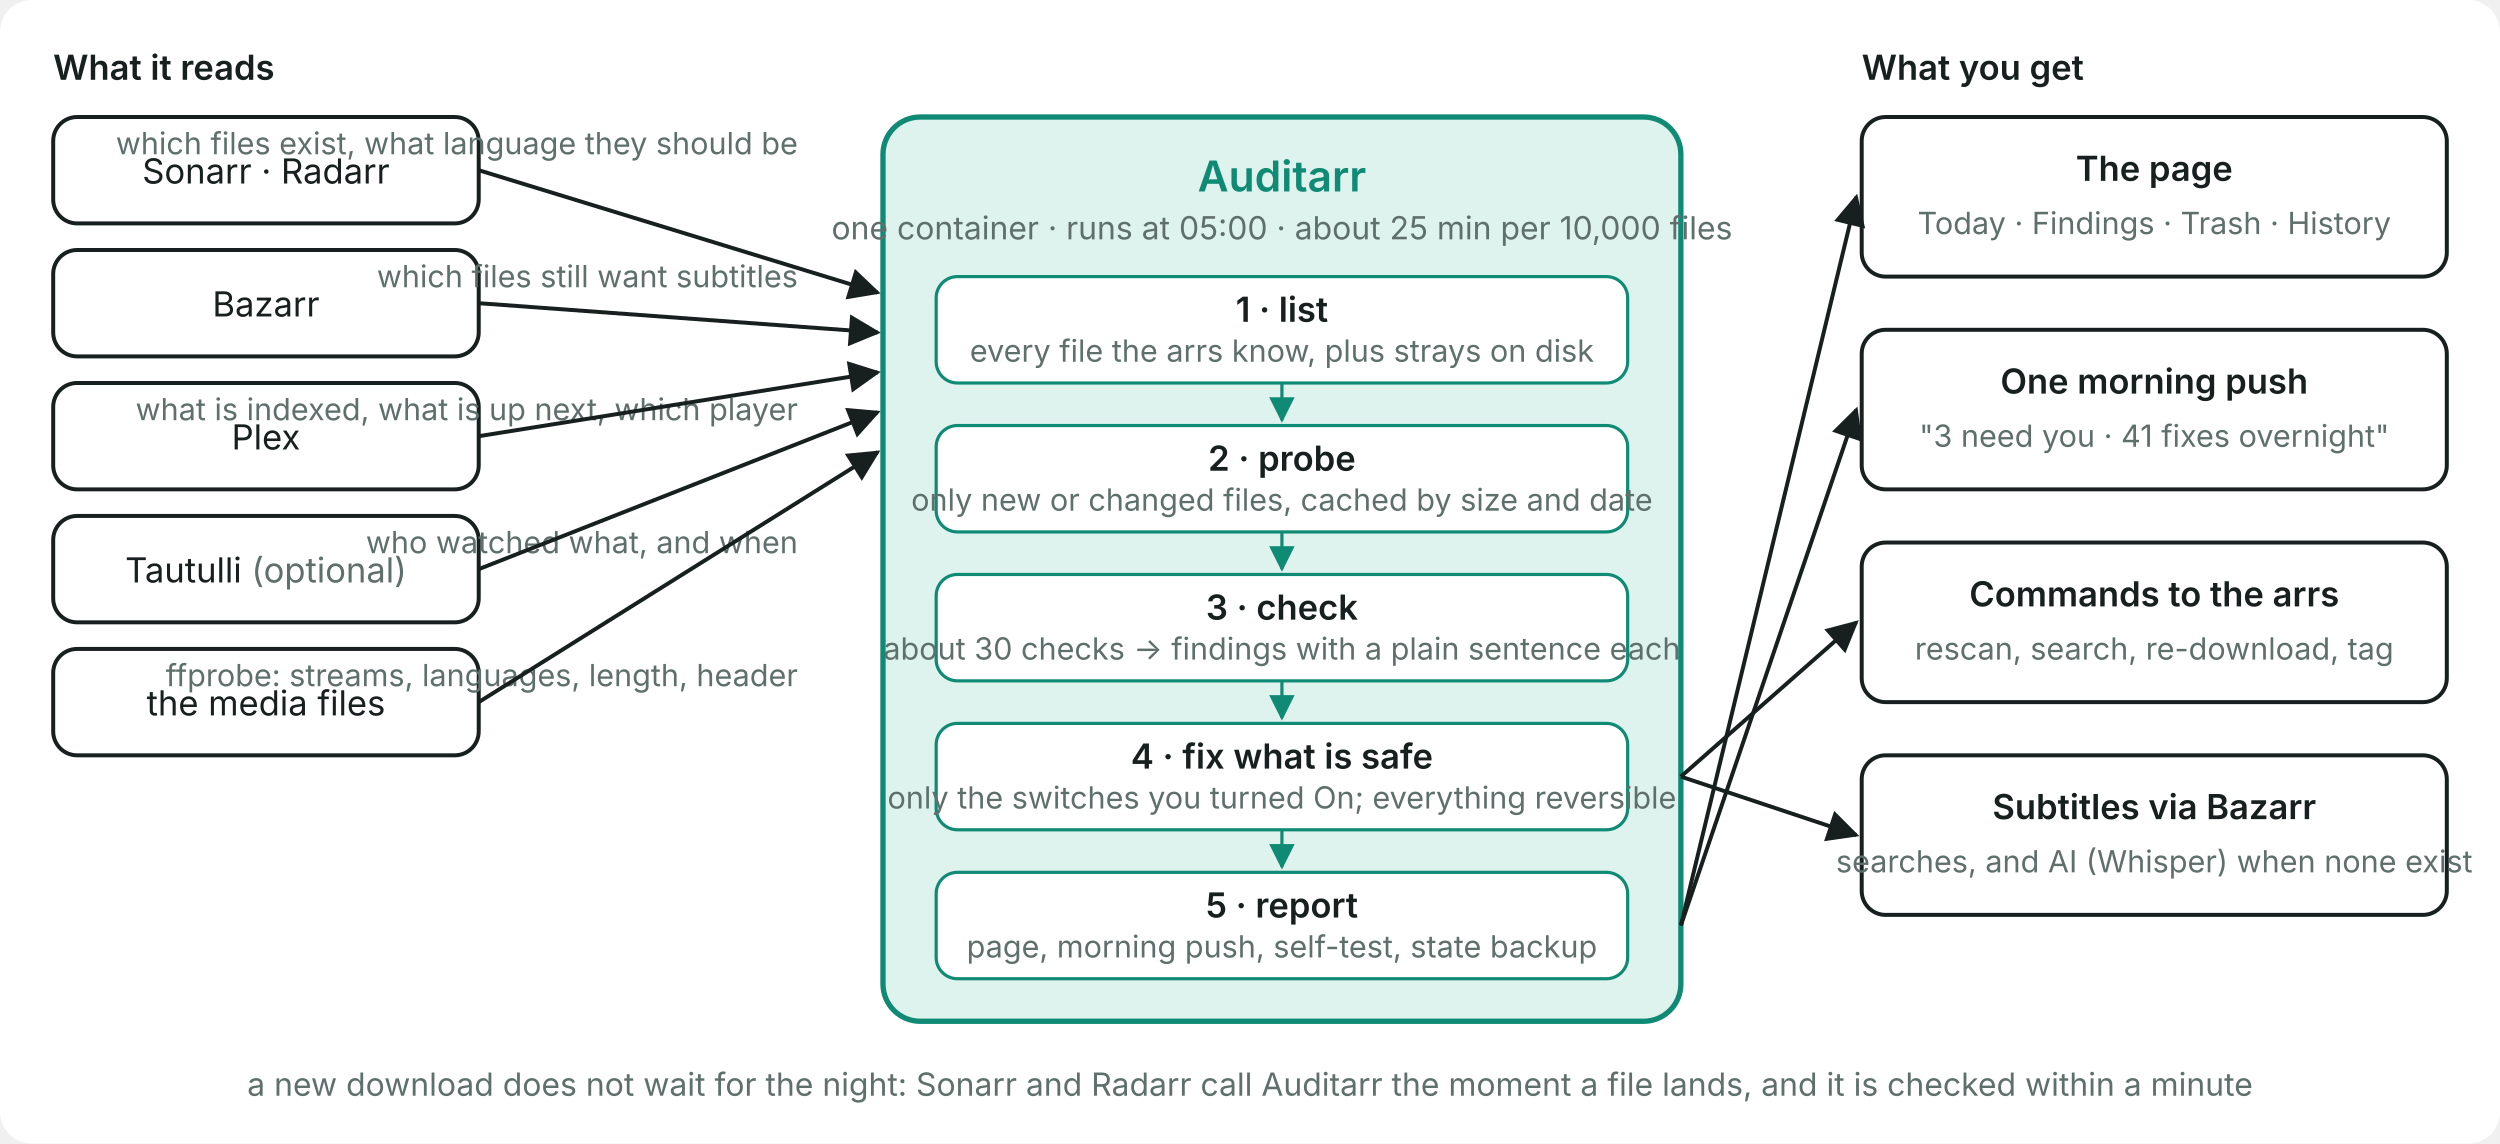
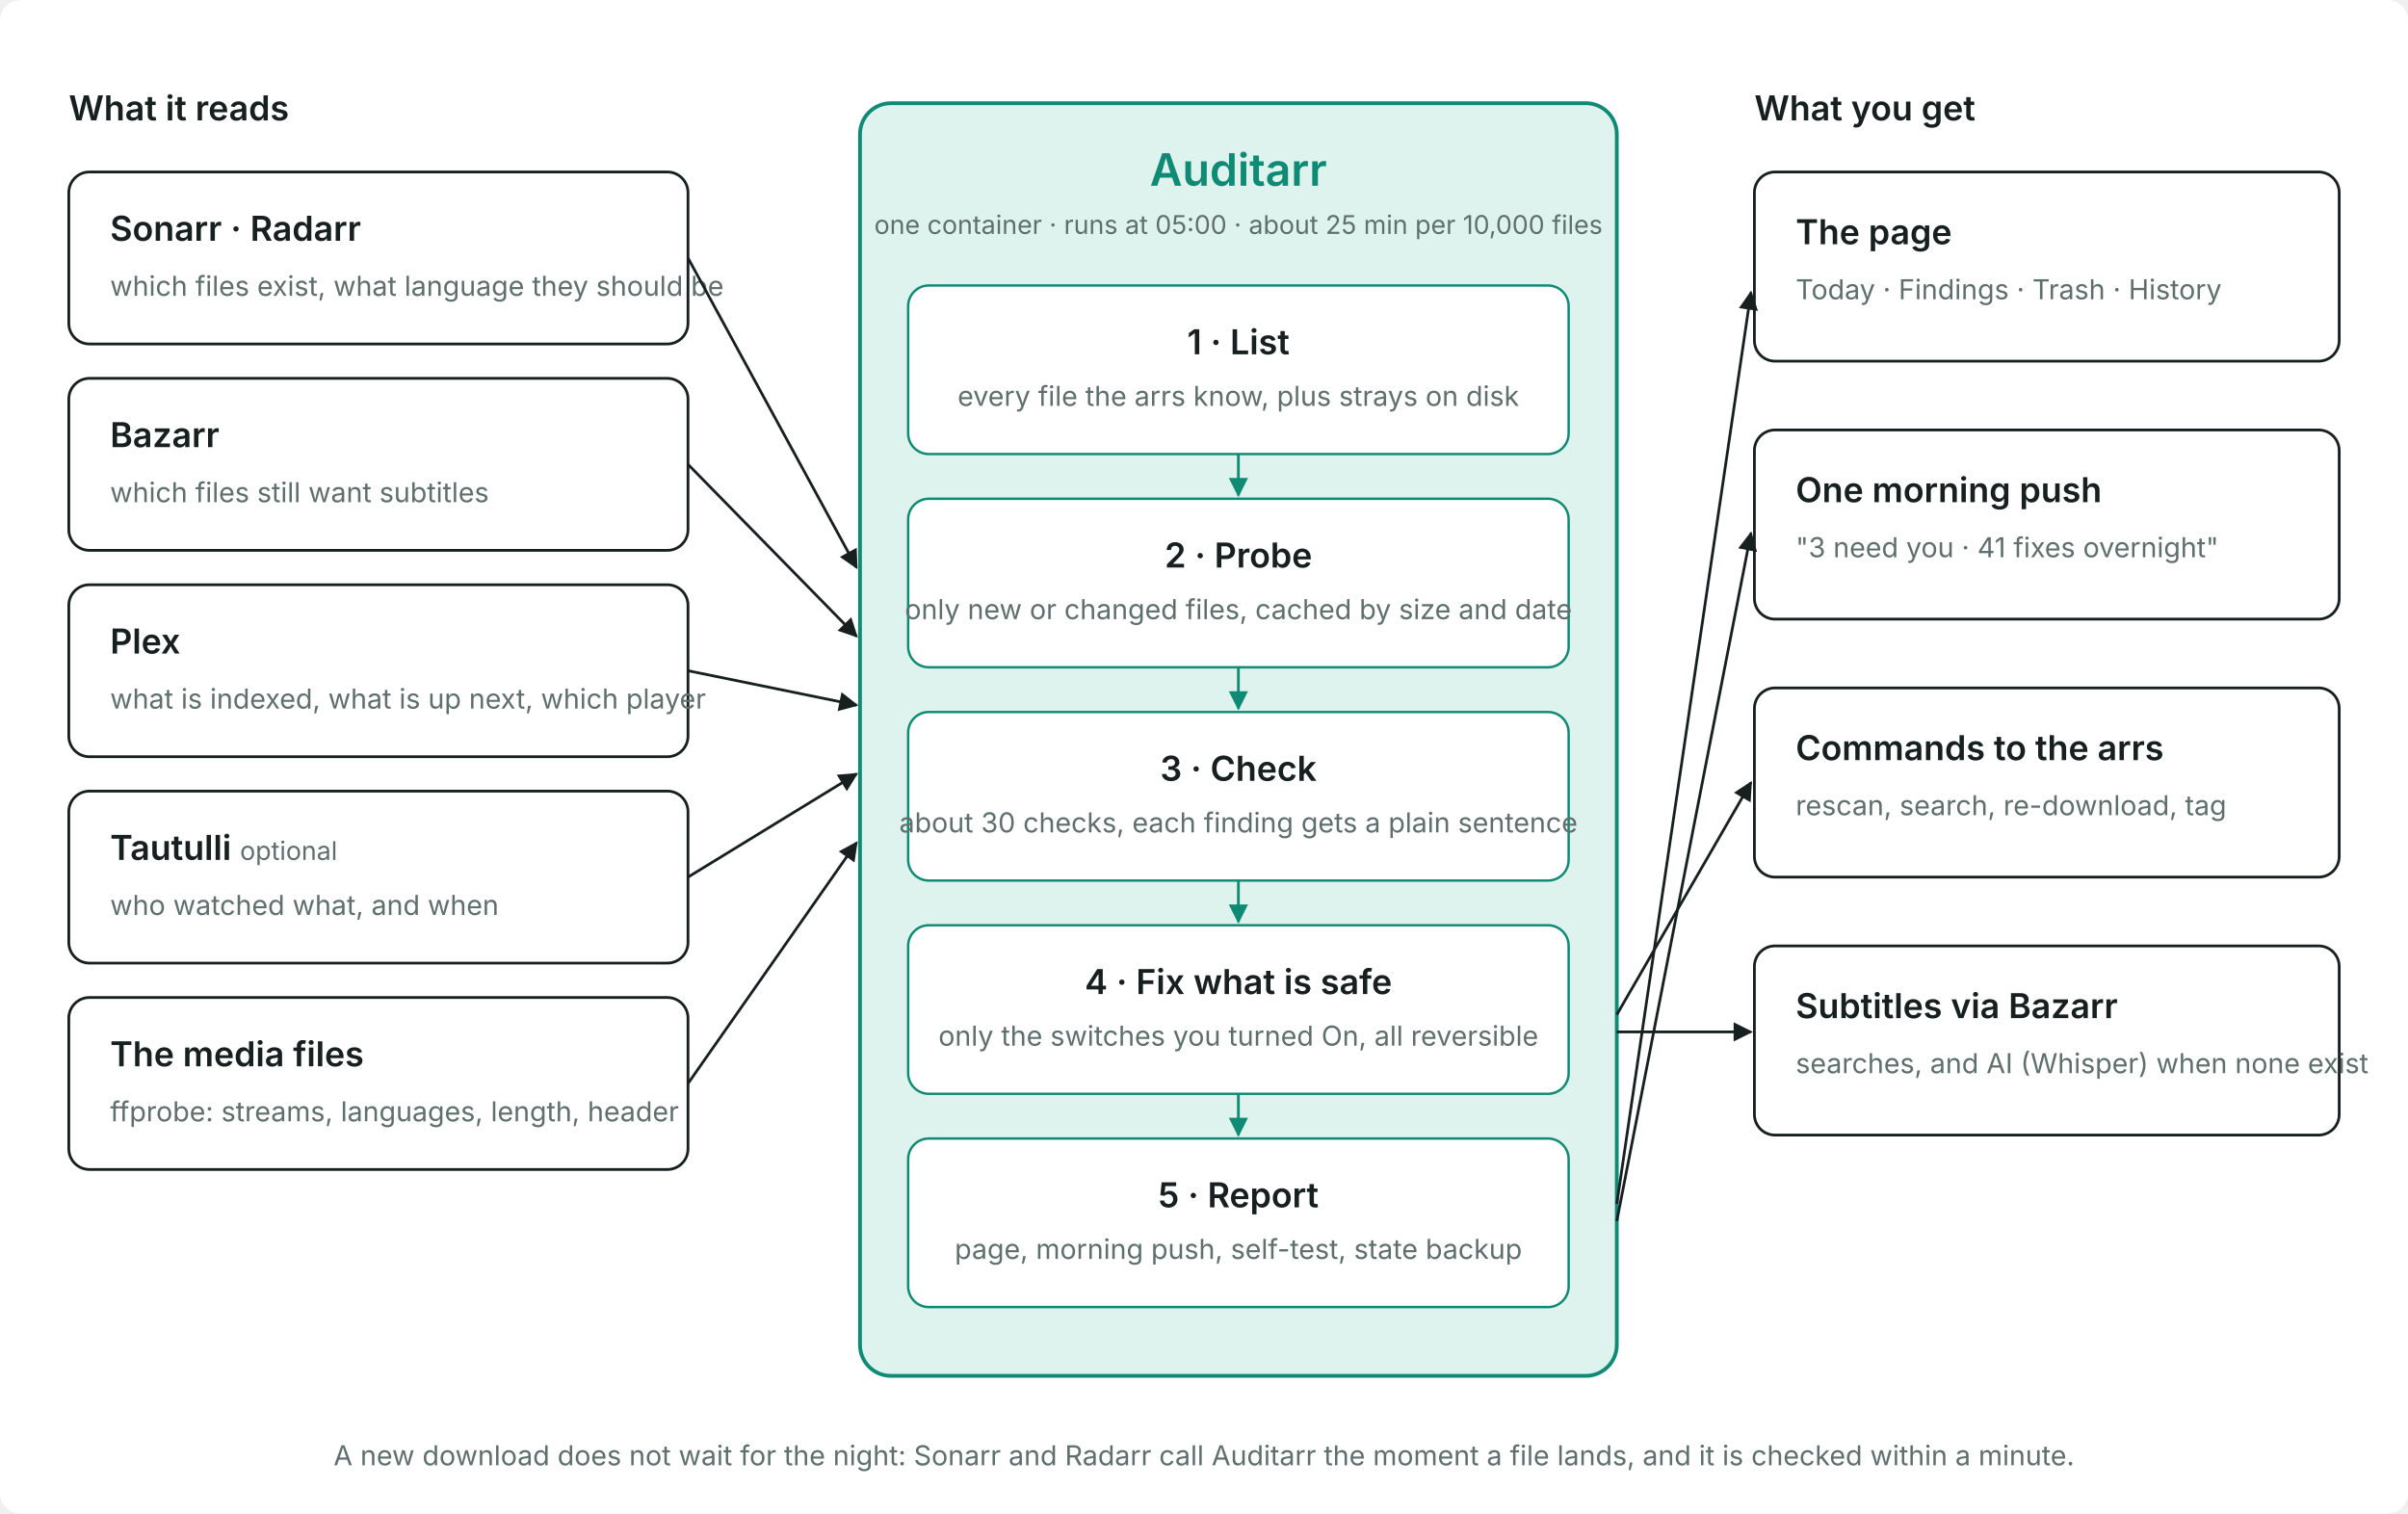
- <svg xmlns="http://www.w3.org/2000/svg" style="font-family:Inter,Segoe UI,Roboto,Helvetica,Arial,sans-serif;background:#ffffff" viewBox="0 0 940 430" role="img" aria-label="Auditarr reads the library from Sonarr, Radarr and Bazarr, probes the real files, runs its checks, stores findings, fixes the safe ones, and reports to the page and the phone.">
+ <svg xmlns="http://www.w3.org/2000/svg" style="font-family:Inter,Segoe UI,Roboto,Helvetica,Arial,sans-serif;background:#ffffff" viewBox="0 0 1400 880" role="img" aria-label="Auditarr reads the library from Sonarr, Radarr, Bazarr, Plex and the files, then lists, probes, checks, fixes what is safe and reports to the page and your phone.">
  <rect width="100%" height="100%" rx="12" fill="#ffffff" />
  <defs>
-     <marker id="a1" viewBox="0 0 10 10" refX="9" refY="5" markerWidth="8" markerHeight="8" orient="auto-start-reverse">
+     <marker id="a1" viewBox="0 0 10 10" refX="9" refY="5" markerWidth="7" markerHeight="7" orient="auto-start-reverse">
      <path d="M0 0L10 5L0 10z" fill="#17201f" />
    </marker>
-     <marker id="a2" viewBox="0 0 10 10" refX="9" refY="5" markerWidth="8" markerHeight="8" orient="auto-start-reverse">
+     <marker id="a2" viewBox="0 0 10 10" refX="9" refY="5" markerWidth="7" markerHeight="7" orient="auto-start-reverse">
      <path d="M0 0L10 5L0 10z" fill="#0f8a74" />
    </marker>
  </defs>
-   <g font-size="13" fill="#17201f" stroke="#17201f">
-     <text x="20" y="30" font-weight="600" stroke="none">What it reads</text>
-     <g fill="#ffffff" stroke-width="1.5">
-       <rect x="20" y="44" width="160" height="40" rx="9" />
-       <rect x="20" y="94" width="160" height="40" rx="9" />
-       <rect x="20" y="144" width="160" height="40" rx="9" />
-       <rect x="20" y="194" width="160" height="40" rx="9" />
-       <rect x="20" y="244" width="160" height="40" rx="9" />
+   <g font-size="16" fill="#17201f" stroke="#17201f">
+     <text x="40" y="70" font-size="20" font-weight="600" stroke="none">What it reads</text>
+     <g fill="#ffffff" stroke-width="1.6">
+       <rect x="40" y="100" width="360" height="100" rx="12" />
+       <rect x="40" y="220" width="360" height="100" rx="12" />
+       <rect x="40" y="340" width="360" height="100" rx="12" />
+       <rect x="40" y="460" width="360" height="100" rx="12" />
+       <rect x="40" y="580" width="360" height="100" rx="12" />
    </g>
    <g stroke="none">
-       <text x="100" y="69" text-anchor="middle">Sonarr · Radarr</text>
-       <text x="100" y="119" text-anchor="middle">Bazarr</text>
-       <text x="100" y="169" text-anchor="middle">Plex</text>
-       <text x="100" y="219" text-anchor="middle">Tautulli <tspan fill="#5f6f6c">(optional)</tspan>
+       <text x="64" y="140" font-size="20" font-weight="600">Sonarr · Radarr</text>
+       <text x="64" y="172" fill="#5f6f6c">which files exist, what language they should be</text>
+       <text x="64" y="260" font-size="20" font-weight="600">Bazarr</text>
+       <text x="64" y="292" fill="#5f6f6c">which files still want subtitles</text>
+       <text x="64" y="380" font-size="20" font-weight="600">Plex</text>
+       <text x="64" y="412" fill="#5f6f6c">what is indexed, what is up next, which player</text>
+       <text x="64" y="500" font-size="20" font-weight="600">Tautulli <tspan font-size="15" font-weight="400" fill="#5f6f6c">optional</tspan>
      </text>
-       <text x="100" y="269" text-anchor="middle">the media files</text>
+       <text x="64" y="532" fill="#5f6f6c">who watched what, and when</text>
+       <text x="64" y="620" font-size="20" font-weight="600">The media files</text>
+       <text x="64" y="652" fill="#5f6f6c">ffprobe: streams, languages, length, header</text>
    </g>
-     <g fill="#5f6f6c" stroke="none" font-size="11.5" text-anchor="end">
-       <text x="300" y="58">which files exist, what language they should be</text>
-       <text x="300" y="108">which files still want subtitles</text>
-       <text x="300" y="158">what is indexed, what is up next, which player</text>
-       <text x="300" y="208">who watched what, and when</text>
-       <text x="300" y="258">ffprobe: streams, languages, length, header</text>
+     <g stroke-width="1.6">
+       <line x1="400" y1="150" x2="498" y2="330" marker-end="url(#a1)" />
+       <line x1="400" y1="270" x2="498" y2="370" marker-end="url(#a1)" />
+       <line x1="400" y1="390" x2="498" y2="410" marker-end="url(#a1)" />
+       <line x1="400" y1="510" x2="498" y2="450" marker-end="url(#a1)" />
+       <line x1="400" y1="630" x2="498" y2="490" marker-end="url(#a1)" />
    </g>
-     <g stroke-width="1.5">
-       <line x1="180" y1="64" x2="330" y2="110" marker-end="url(#a1)" />
-       <line x1="180" y1="114" x2="330" y2="125" marker-end="url(#a1)" />
-       <line x1="180" y1="164" x2="330" y2="140" marker-end="url(#a1)" />
-       <line x1="180" y1="214" x2="330" y2="155" marker-end="url(#a1)" />
-       <line x1="180" y1="264" x2="330" y2="170" marker-end="url(#a1)" />
+     <rect x="500" y="60" width="440" height="740" rx="18" fill="#dff3ee" stroke="#0f8a74" stroke-width="2.2" />
+     <text x="720" y="108" text-anchor="middle" font-size="26" font-weight="600" fill="#0f8a74" stroke="none">Auditarr</text>
+     <text x="720" y="136" text-anchor="middle" fill="#5f6f6c" stroke="none" font-size="15">one container · runs at 05:00 · about 25 min per 10,000 files</text>
+     <g fill="#ffffff" stroke="#0f8a74" stroke-width="1.4">
+       <rect x="528" y="166" width="384" height="98" rx="12" />
+       <rect x="528" y="290" width="384" height="98" rx="12" />
+       <rect x="528" y="414" width="384" height="98" rx="12" />
+       <rect x="528" y="538" width="384" height="98" rx="12" />
+       <rect x="528" y="662" width="384" height="98" rx="12" />
    </g>
-     <rect x="332" y="44" width="300" height="340" rx="14" fill="#dff3ee" stroke="#0f8a74" stroke-width="2" />
-     <text x="482" y="72" text-anchor="middle" font-size="16" font-weight="600" fill="#0f8a74" stroke="none">Auditarr</text>
-     <text x="482" y="90" text-anchor="middle" fill="#5f6f6c" stroke="none" font-size="12">one container · runs at 05:00 · about 25 min per 10,000 files</text>
-     <g fill="#ffffff" stroke="#0f8a74" stroke-width="1.2">
-       <rect x="352" y="104" width="260" height="40" rx="8" />
-       <rect x="352" y="160" width="260" height="40" rx="8" />
-       <rect x="352" y="216" width="260" height="40" rx="8" />
-       <rect x="352" y="272" width="260" height="40" rx="8" />
-       <rect x="352" y="328" width="260" height="40" rx="8" />
+     <g stroke="#0f8a74" stroke-width="1.6">
+       <line x1="720" y1="264" x2="720" y2="288" marker-end="url(#a2)" />
+       <line x1="720" y1="388" x2="720" y2="412" marker-end="url(#a2)" />
+       <line x1="720" y1="512" x2="720" y2="536" marker-end="url(#a2)" />
+       <line x1="720" y1="636" x2="720" y2="660" marker-end="url(#a2)" />
    </g>
-     <g stroke="#0f8a74" stroke-width="1.2">
-       <line x1="482" y1="144" x2="482" y2="158" marker-end="url(#a2)" />
-       <line x1="482" y1="200" x2="482" y2="214" marker-end="url(#a2)" />
-       <line x1="482" y1="256" x2="482" y2="270" marker-end="url(#a2)" />
-       <line x1="482" y1="312" x2="482" y2="326" marker-end="url(#a2)" />
+     <g stroke="none" text-anchor="middle">
+       <text x="720" y="206" font-size="20" font-weight="600">1 · List</text>
+       <text x="720" y="236" fill="#5f6f6c">every file the arrs know, plus strays on disk</text>
+       <text x="720" y="330" font-size="20" font-weight="600">2 · Probe</text>
+       <text x="720" y="360" fill="#5f6f6c">only new or changed files, cached by size and date</text>
+       <text x="720" y="454" font-size="20" font-weight="600">3 · Check</text>
+       <text x="720" y="484" fill="#5f6f6c">about 30 checks, each finding gets a plain sentence</text>
+       <text x="720" y="578" font-size="20" font-weight="600">4 · Fix what is safe</text>
+       <text x="720" y="608" fill="#5f6f6c">only the switches you turned On, all reversible</text>
+       <text x="720" y="702" font-size="20" font-weight="600">5 · Report</text>
+       <text x="720" y="732" fill="#5f6f6c">page, morning push, self-test, state backup</text>
+     </g>
+     <text x="1020" y="70" font-size="20" font-weight="600" stroke="none">What you get</text>
+     <g fill="#ffffff" stroke-width="1.6">
+       <rect x="1020" y="100" width="340" height="110" rx="12" />
+       <rect x="1020" y="250" width="340" height="110" rx="12" />
+       <rect x="1020" y="400" width="340" height="110" rx="12" />
+       <rect x="1020" y="550" width="340" height="110" rx="12" />
    </g>
    <g stroke="none">
-       <text x="482" y="121" text-anchor="middle" font-weight="600">1 · list</text>
-       <text x="482" y="136" text-anchor="middle" fill="#5f6f6c" font-size="11.5">every file the arrs know, plus strays on disk</text>
-       <text x="482" y="177" text-anchor="middle" font-weight="600">2 · probe</text>
-       <text x="482" y="192" text-anchor="middle" fill="#5f6f6c" font-size="11.5">only new or changed files, cached by size and date</text>
-       <text x="482" y="233" text-anchor="middle" font-weight="600">3 · check</text>
-       <text x="482" y="248" text-anchor="middle" fill="#5f6f6c" font-size="11.5">about 30 checks → findings with a plain sentence each</text>
-       <text x="482" y="289" text-anchor="middle" font-weight="600">4 · fix what is safe</text>
-       <text x="482" y="304" text-anchor="middle" fill="#5f6f6c" font-size="11.5">only the switches you turned On; everything reversible</text>
-       <text x="482" y="345" text-anchor="middle" font-weight="600">5 · report</text>
-       <text x="482" y="360" text-anchor="middle" fill="#5f6f6c" font-size="11.5">page, morning push, self-test, state backup</text>
+       <text x="1044" y="142" font-size="20" font-weight="600">The page</text>
+       <text x="1044" y="174" fill="#5f6f6c">Today · Findings · Trash · History</text>
+       <text x="1044" y="292" font-size="20" font-weight="600">One morning push</text>
+       <text x="1044" y="324" fill="#5f6f6c">"3 need you · 41 fixes overnight"</text>
+       <text x="1044" y="442" font-size="20" font-weight="600">Commands to the arrs</text>
+       <text x="1044" y="474" fill="#5f6f6c">rescan, search, re-download, tag</text>
+       <text x="1044" y="592" font-size="20" font-weight="600">Subtitles via Bazarr</text>
+       <text x="1044" y="624" fill="#5f6f6c">searches, and AI (Whisper) when none exist</text>
    </g>
-     <text x="700" y="30" font-weight="600" stroke="none">What you get</text>
-     <g fill="#ffffff" stroke-width="1.5">
-       <rect x="700" y="44" width="220" height="60" rx="9" />
-       <rect x="700" y="124" width="220" height="60" rx="9" />
-       <rect x="700" y="204" width="220" height="60" rx="9" />
-       <rect x="700" y="284" width="220" height="60" rx="9" />
+     <g stroke-width="1.6">
+       <line x1="940" y1="700" x2="1018" y2="170" marker-end="url(#a1)" />
+       <line x1="940" y1="710" x2="1018" y2="310" marker-end="url(#a1)" />
+       <line x1="940" y1="590" x2="1018" y2="455" marker-end="url(#a1)" />
+       <line x1="940" y1="600" x2="1018" y2="600" marker-end="url(#a1)" />
    </g>
-     <g stroke="none">
-       <text x="810" y="68" text-anchor="middle" font-weight="600">The page</text>
-       <text x="810" y="88" text-anchor="middle" fill="#5f6f6c" font-size="11.5">Today · Findings · Trash · History</text>
-       <text x="810" y="148" text-anchor="middle" font-weight="600">One morning push</text>
-       <text x="810" y="168" text-anchor="middle" fill="#5f6f6c" font-size="11.5">"3 need you · 41 fixes overnight"</text>
-       <text x="810" y="228" text-anchor="middle" font-weight="600">Commands to the arrs</text>
-       <text x="810" y="248" text-anchor="middle" fill="#5f6f6c" font-size="11.5">rescan, search, re-download, tag</text>
-       <text x="810" y="308" text-anchor="middle" font-weight="600">Subtitles via Bazarr</text>
-       <text x="810" y="328" text-anchor="middle" fill="#5f6f6c" font-size="11.5">searches, and AI (Whisper) when none exist</text>
-     </g>
-     <g stroke-width="1.5">
-       <line x1="632" y1="348" x2="698" y2="74" marker-end="url(#a1)" />
-       <line x1="632" y1="348" x2="698" y2="154" marker-end="url(#a1)" />
-       <line x1="632" y1="292" x2="698" y2="234" marker-end="url(#a1)" />
-       <line x1="632" y1="292" x2="698" y2="314" marker-end="url(#a1)" />
-     </g>
-     <text x="470" y="412" text-anchor="middle" fill="#5f6f6c" stroke="none" font-size="12">a new download does not wait for the night: Sonarr and Radarr call Auditarr the moment a file lands, and it is checked within a minute</text>
+     <text x="700" y="852" text-anchor="middle" fill="#5f6f6c" stroke="none" font-size="16">A new download does not wait for the night: Sonarr and Radarr call Auditarr the moment a file lands, and it is checked within a minute.</text>
  </g>
</svg>
